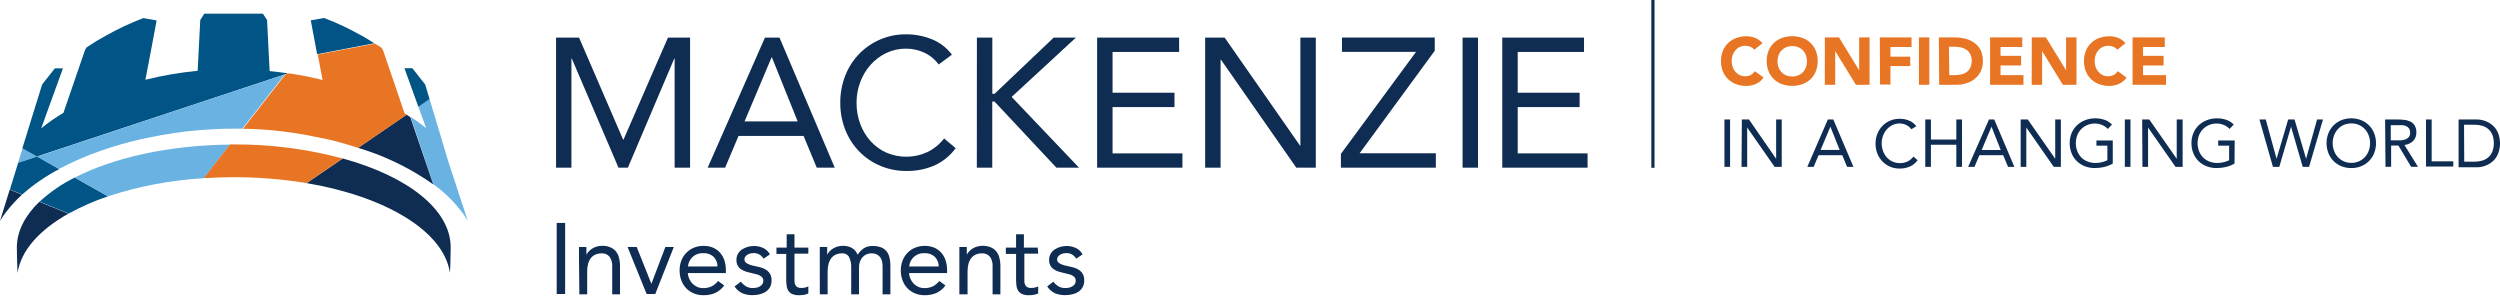
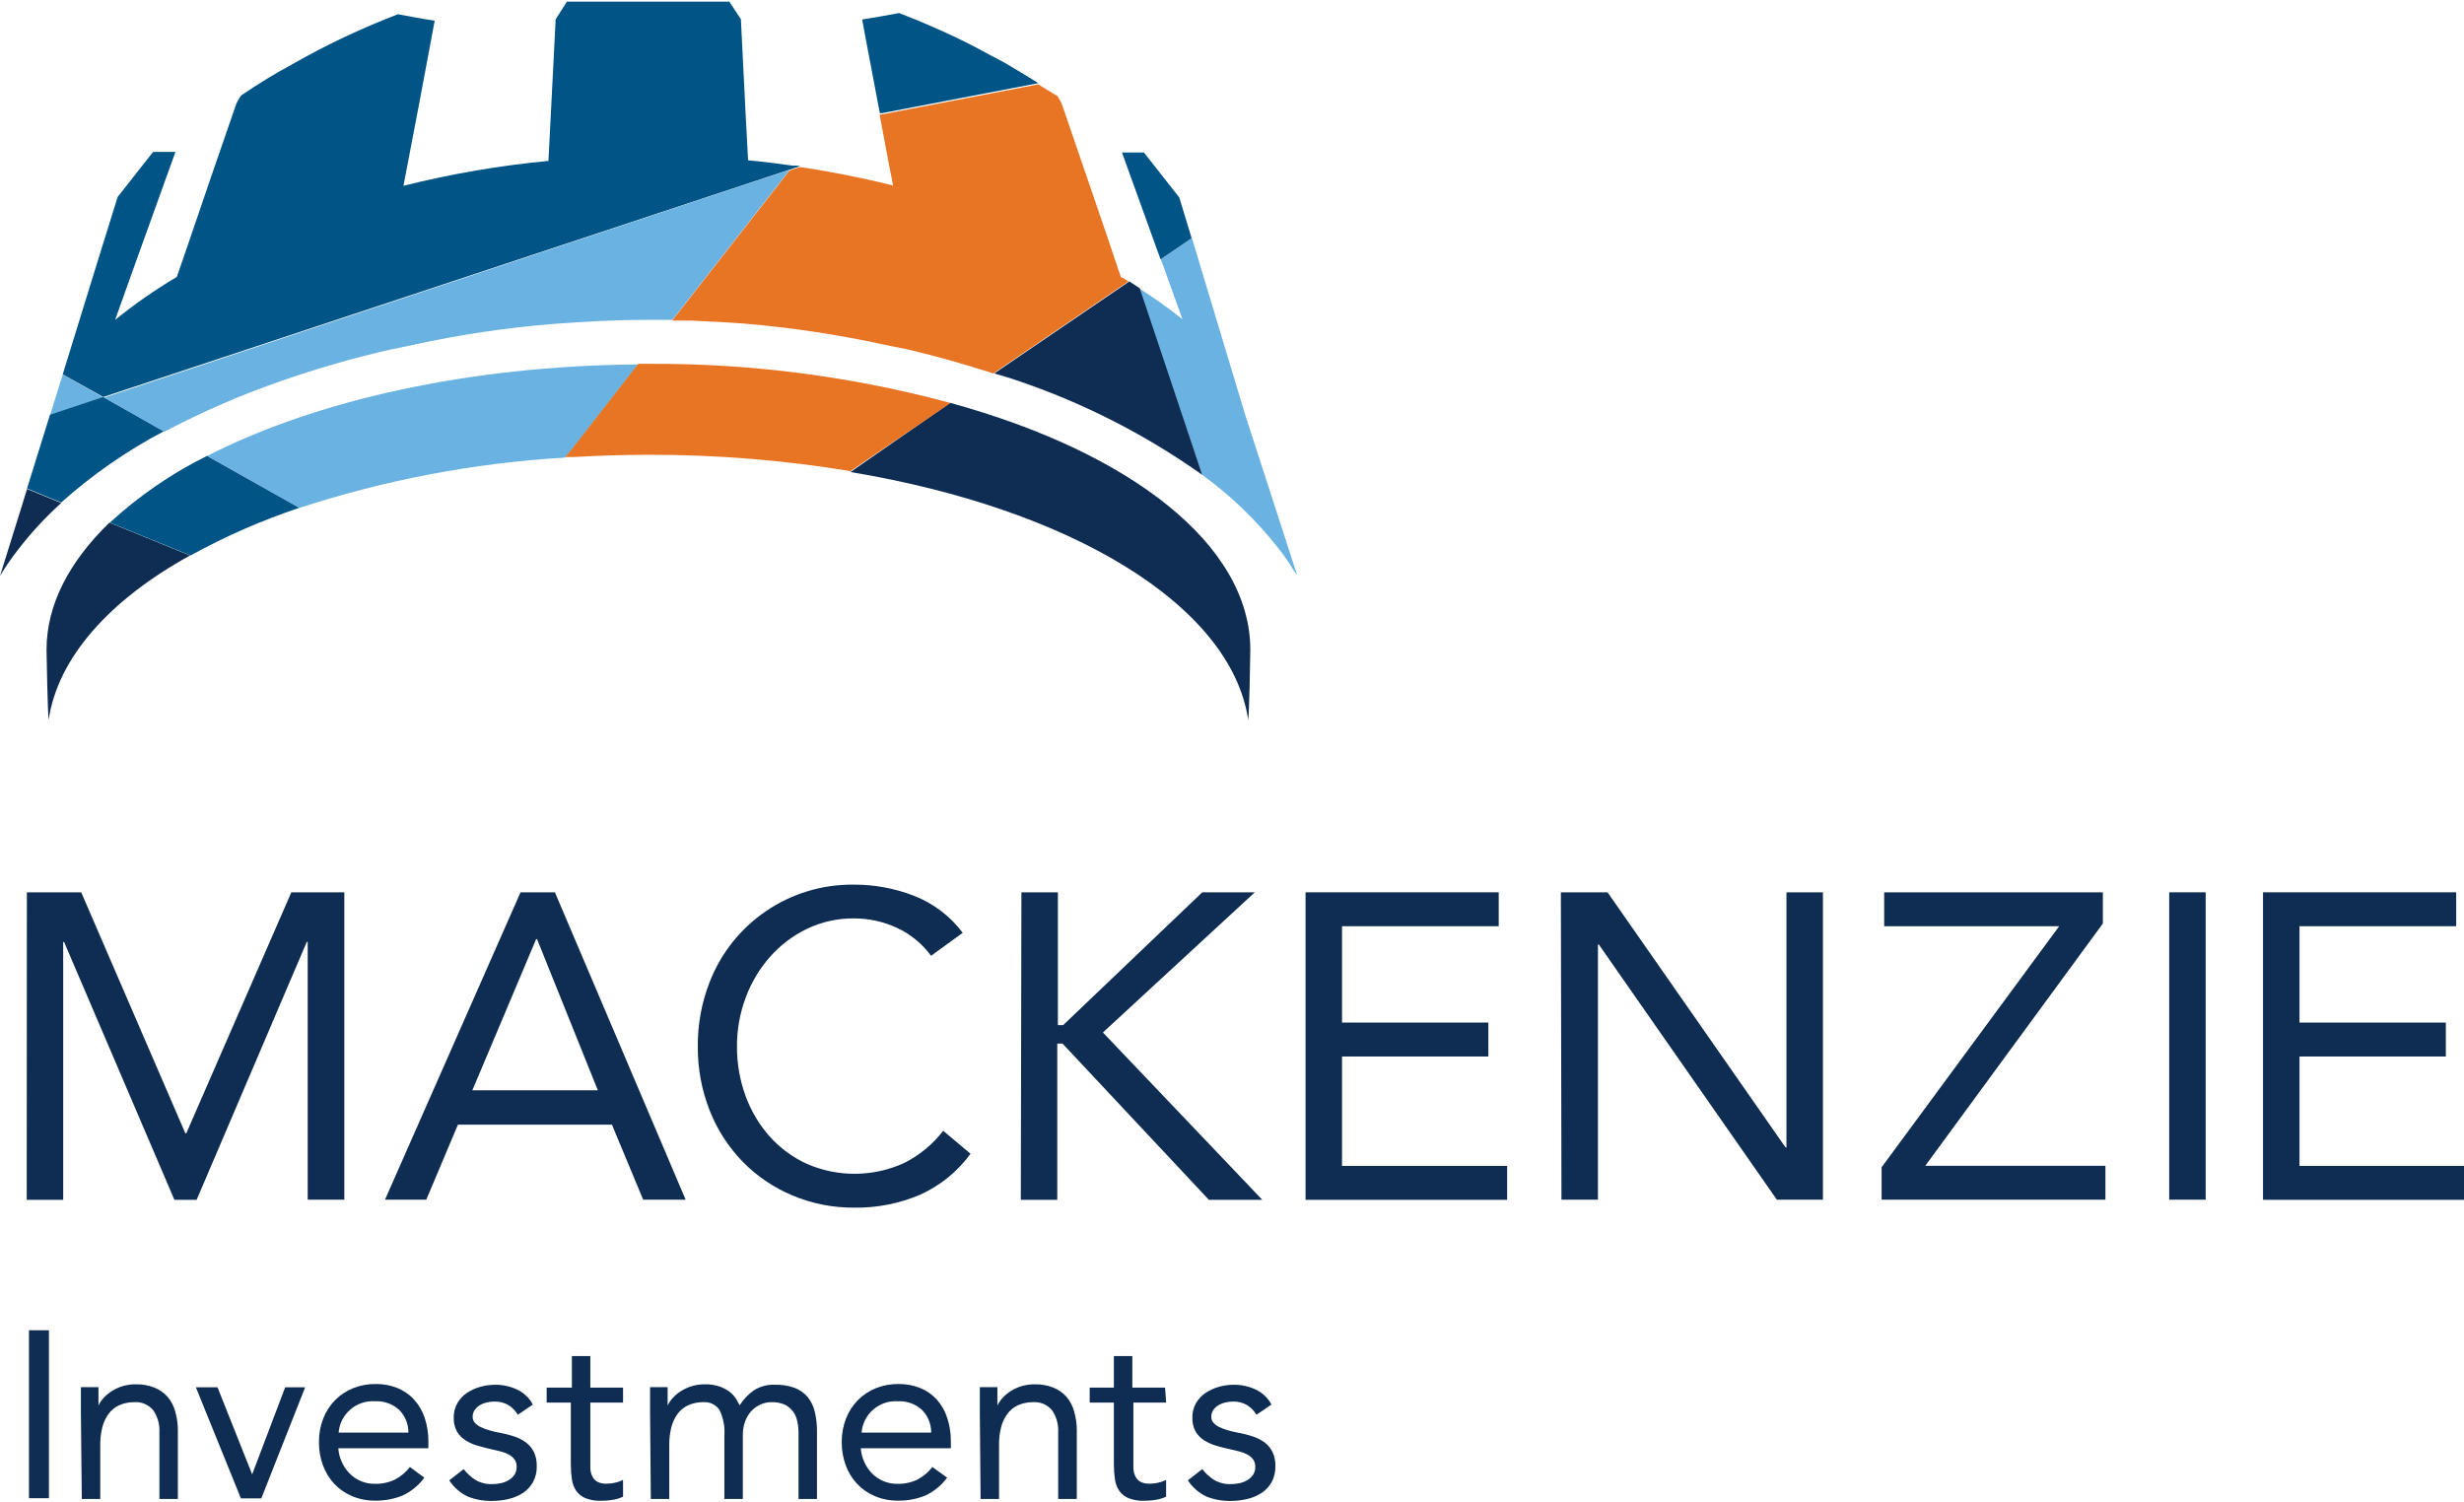
- <svg xmlns="http://www.w3.org/2000/svg" viewBox="0 0 393.62 46.48">
+ <svg xmlns="http://www.w3.org/2000/svg" viewBox="0 0 164.16 100.01">
  <defs>
    <style>.a{fill:#6ab2e2;}.b{fill:#005486;}.c{fill:#0f2d52;}.d{fill:#e87524;}</style>
  </defs>
-   <polygon class="a" points="5.86 24.64 2.84 25.65 3.56 23.34 5.86 24.64" />
-   <path class="a" d="M263,301l3.59,10.61a21.66,21.66,0,0,1,4.36,4.21,10.65,10.65,0,0,1,.85,1.24l.18.24-3-9.12-3-10-1.76,1.2,1.23,3.4A27.58,27.58,0,0,0,263,301Z" transform="translate(-198.35 -282.6)" />
-   <path class="b" d="M243.76,294.12l-.59.2-39,12.92-2.3-1.29,1.84-5.95,1.28-4.11,2-2.53h1.27l-2.2,6.07-1.22,3.37a29.55,29.55,0,0,1,3.5-2.44l.55-1.6q1.38-4.06,2.79-8.12a2,2,0,0,1,.32-.59,32,32,0,0,1,2.92-1.78,43.07,43.07,0,0,1,6-2.82c.71.13,1.41.26,2.09.37-.58,3.11-1.16,6.22-1.77,9.34a55.24,55.24,0,0,1,8.23-1.41l.41-8,.64-1c1.49,0,3,0,4.61,0s3.12,0,4.61,0l.66,1,.27,5.45.14,2.59c.84.08,1.68.19,2.52.31Z" transform="translate(-198.35 -282.6)" />
-   <path class="c" d="M266.57,311.64A40.56,40.56,0,0,0,256,306.28c-.41-.14-.85-.26-1.27-.4l7.63-5.22.59.38Z" transform="translate(-198.35 -282.6)" />
-   <path class="b" d="M257.28,289.41l-8.88,1.7-.12,0c-.11-.56-.22-1.13-.32-1.7-.23-1.2-.46-2.4-.68-3.61.7-.11,1.41-.24,2.1-.37,1.06.4,2.09.85,3.11,1.33.71.33,1.41.7,2.09,1.07.27.14.53.27.79.42C256,288.62,256.65,289,257.28,289.41Z" transform="translate(-198.35 -282.6)" />
-   <path class="c" d="M199.59,313.39l-1.24,4a14.82,14.82,0,0,1,1-1.46,20.2,20.2,0,0,1,2.47-2.68l-1.94-.79Z" transform="translate(-198.35 -282.6)" />
-   <path class="b" d="M204.21,307.24l-3,1-1.3,4.19,1.94.79a29,29,0,0,1,5.83-4Z" transform="translate(-198.35 -282.6)" />
-   <polygon class="b" points="66.94 13.3 64.92 10.74 63.68 10.74 65.87 16.81 67.63 15.6 66.94 13.3" />
-   <path class="a" d="M243.17,294.32l-6.66,8.54c-.44,0-.88,0-1.33,0-1.83,0-3.64.09-5.41.23a59.39,59.39,0,0,0-8,1.18l-1.32.27a57.64,57.64,0,0,0-6.16,1.77,47.62,47.62,0,0,0-6.67,2.9l-3.45-1.94Z" transform="translate(-198.35 -282.6)" />
-   <path class="d" d="M262.39,300.66l-7.64,5.22c-1.6-.51-3.23-1-4.9-1.37l-1.35-.27a61.6,61.6,0,0,0-7.9-1.18c-1-.08-2-.13-3-.17-.34,0-.69,0-1,0l6.66-8.54.59-.2c.55.08,1.09.16,1.63.26q1.85.33,3.66.78c-.17-.88-.34-1.75-.5-2.63-.08-.44-.17-.87-.25-1.31,0,0,0-.06,0-.09l.12,0,8.88-1.7.24.15c.27.17.54.33.81.52a2.25,2.25,0,0,1,.23.43,2.31,2.31,0,0,1,.1.28c1.09,3.2,2.2,6.38,3.26,9.57C262.08,300.45,262.24,300.56,262.39,300.66Z" transform="translate(-198.35 -282.6)" />
-   <path class="c" d="M269.19,325.55c.06-.38.12-3.59.12-4,0-6-6.84-11.21-17-14l-5.68,3.88C259.1,313.55,268.22,319,269.19,325.55Z" transform="translate(-198.35 -282.6)" />
-   <path class="c" d="M201,321.57c0,.39.07,3.6.12,4,.53-3.55,3.46-6.78,8-9.33l-4.58-1.87C202.3,316.53,201,319,201,321.57Z" transform="translate(-198.35 -282.6)" />
-   <path class="b" d="M210.11,310.56a23.58,23.58,0,0,0-5.52,3.79l4.58,1.87a37.22,37.22,0,0,1,6.19-2.71Z" transform="translate(-198.35 -282.6)" />
-   <path class="a" d="M234.56,305.37l-3.89,5-.27.29a59.64,59.64,0,0,0-15.05,2.85l-5.24-2.95C216.22,307.43,224.9,305.45,234.56,305.37Z" transform="translate(-198.35 -282.6)" />
-   <polygon class="b" points="48.27 28.84 48.27 28.84 53.95 24.95 53.95 24.95 48.27 28.84" />
-   <path class="d" d="M252.3,307.56l-5.68,3.87a69.53,69.53,0,0,0-11.46-.93c-1.45,0-2.87.05-4.27.13l-.49,0,.27-.29,3.89-5h.71A64.32,64.32,0,0,1,252.3,307.56Z" transform="translate(-198.35 -282.6)" />
-   <rect class="c" x="260" width="0.5" height="26.42" />
-   <path class="d" d="M474.57,290.42a1.63,1.63,0,0,0-.6-.45,2,2,0,0,0-.82-.16,2,2,0,0,0-1.54.68,2.34,2.34,0,0,0-.45.76,2.92,2.92,0,0,0,0,1.92,2.41,2.41,0,0,0,.45.76,2,2,0,0,0,.67.5,1.94,1.94,0,0,0,.83.18,1.85,1.85,0,0,0,.9-.21,1.79,1.79,0,0,0,.64-.59l1.37,1a2.85,2.85,0,0,1-1.2,1,3.71,3.71,0,0,1-1.49.32,4.59,4.59,0,0,1-1.61-.27,3.66,3.66,0,0,1-1.27-.78,3.54,3.54,0,0,1-.84-1.24,4.55,4.55,0,0,1,0-3.24,3.56,3.56,0,0,1,.84-1.24,3.7,3.7,0,0,1,1.27-.78,4.62,4.62,0,0,1,1.61-.27,3.92,3.92,0,0,1,.66.06,3.55,3.55,0,0,1,.67.18,3.09,3.09,0,0,1,.64.34,2.61,2.61,0,0,1,.55.52Z" transform="translate(-198.35 -282.6)" />
-   <path class="d" d="M476.51,292.21a4.2,4.2,0,0,1,.3-1.62,3.56,3.56,0,0,1,.84-1.24,3.7,3.7,0,0,1,1.27-.78,4.89,4.89,0,0,1,3.22,0,3.71,3.71,0,0,1,1.27.78,3.57,3.57,0,0,1,.84,1.24,4.52,4.52,0,0,1,0,3.24,3.56,3.56,0,0,1-.84,1.24,3.67,3.67,0,0,1-1.27.78,4.88,4.88,0,0,1-3.22,0,3.66,3.66,0,0,1-1.27-.78,3.54,3.54,0,0,1-.84-1.24A4.21,4.21,0,0,1,476.51,292.21Zm1.71,0a2.73,2.73,0,0,0,.16,1,2.19,2.19,0,0,0,.47.76,2.14,2.14,0,0,0,.73.5,2.64,2.64,0,0,0,1.91,0,2.15,2.15,0,0,0,.73-.5,2.22,2.22,0,0,0,.47-.76,2.9,2.9,0,0,0,0-1.92,2.21,2.21,0,0,0-.47-.76,2.15,2.15,0,0,0-.73-.5,2.62,2.62,0,0,0-1.91,0,2.14,2.14,0,0,0-.73.5,2.17,2.17,0,0,0-.47.76A2.74,2.74,0,0,0,478.21,292.21Z" transform="translate(-198.35 -282.6)" />
-   <path class="d" d="M485.67,288.49h2.23l3.17,5.18h0v-5.18h1.64v7.46h-2.15l-3.26-5.31h0v5.31h-1.64Z" transform="translate(-198.35 -282.6)" />
-   <path class="d" d="M494.32,288.49h5V290H496v1.52h3.11V293H496v2.91h-1.64Z" transform="translate(-198.35 -282.6)" />
-   <path class="d" d="M500.48,288.49h1.64v7.46h-1.64Z" transform="translate(-198.35 -282.6)" />
-   <path class="d" d="M503.62,288.49h2.47a7.08,7.08,0,0,1,1.7.2,3.89,3.89,0,0,1,1.41.65,3.16,3.16,0,0,1,1,1.16,3.9,3.9,0,0,1,.35,1.74,3.55,3.55,0,0,1-.34,1.6,3.44,3.44,0,0,1-.92,1.16,4.1,4.1,0,0,1-1.34.71,5.2,5.2,0,0,1-1.59.24h-2.69Zm1.64,5.94h.85a4.56,4.56,0,0,0,1.06-.12,2.25,2.25,0,0,0,.85-.38,1.84,1.84,0,0,0,.56-.71,2.52,2.52,0,0,0,.21-1.07,2.1,2.1,0,0,0-.21-1,1.92,1.92,0,0,0-.55-.67,2.44,2.44,0,0,0-.82-.39,3.62,3.62,0,0,0-1-.13h-1Z" transform="translate(-198.35 -282.6)" />
-   <path class="d" d="M511.68,288.49h5.07V290h-3.42v1.39h3.24v1.52h-3.24v1.52h3.61v1.52h-5.26Z" transform="translate(-198.35 -282.6)" />
-   <path class="d" d="M518.25,288.49h2.23l3.17,5.18h0v-5.18h1.64v7.46h-2.15l-3.26-5.31h0v5.31h-1.64Z" transform="translate(-198.35 -282.6)" />
-   <path class="d" d="M531.72,290.42a1.63,1.63,0,0,0-.6-.45,2,2,0,0,0-.82-.16,2,2,0,0,0-1.54.68,2.34,2.34,0,0,0-.45.76,2.92,2.92,0,0,0,0,1.92,2.41,2.41,0,0,0,.45.76,2,2,0,0,0,.67.5,1.94,1.94,0,0,0,.83.18,1.85,1.85,0,0,0,.9-.21,1.79,1.79,0,0,0,.64-.59l1.37,1a2.85,2.85,0,0,1-1.2,1,3.71,3.71,0,0,1-1.49.32,4.59,4.59,0,0,1-1.61-.27,3.66,3.66,0,0,1-1.27-.78,3.55,3.55,0,0,1-.84-1.24,4.55,4.55,0,0,1,0-3.24,3.56,3.56,0,0,1,.84-1.24,3.7,3.7,0,0,1,1.27-.78,4.62,4.62,0,0,1,1.61-.27,3.91,3.91,0,0,1,.66.06,3.55,3.55,0,0,1,.67.18,3.1,3.1,0,0,1,.64.34,2.61,2.61,0,0,1,.55.52Z" transform="translate(-198.35 -282.6)" />
-   <path class="d" d="M534.12,288.49h5.07V290h-3.42v1.39H539v1.52h-3.23v1.52h3.61v1.52h-5.26Z" transform="translate(-198.35 -282.6)" />
-   <path class="c" d="M469.86,301.41h.89v7.46h-.89Z" transform="translate(-198.35 -282.6)" />
-   <path class="c" d="M472.6,301.41h1.12L478,307.6h0v-6.19h.88v7.46h-1.12l-4.32-6.19h0v6.19h-.89Z" transform="translate(-198.35 -282.6)" />
-   <path class="c" d="M486.14,301.41H487l3.17,7.46h-1l-.76-1.83h-3.73l-.77,1.83h-1Zm.4,1.14h0L485,306.21h3Z" transform="translate(-198.35 -282.6)" />
-   <path class="c" d="M499.29,302.95a2.15,2.15,0,0,0-.83-.68,2.46,2.46,0,0,0-1-.23,2.57,2.57,0,0,0-1.14.25,2.88,2.88,0,0,0-.9.68,3.11,3.11,0,0,0-.59,1,3.33,3.33,0,0,0-.21,1.18,3.44,3.44,0,0,0,.21,1.22,3.05,3.05,0,0,0,.58,1,2.75,2.75,0,0,0,.9.66,2.89,2.89,0,0,0,2.37,0,2.78,2.78,0,0,0,.94-.77l.66.56a3.08,3.08,0,0,1-1.22,1,3.92,3.92,0,0,1-1.61.32,3.8,3.8,0,0,1-1.5-.29,3.71,3.71,0,0,1-1.21-.82,3.79,3.79,0,0,1-.8-1.24,4.15,4.15,0,0,1-.29-1.57,4.2,4.2,0,0,1,.28-1.54,3.7,3.7,0,0,1,3.51-2.38,4,4,0,0,1,1.46.27,2.68,2.68,0,0,1,1.17.9Z" transform="translate(-198.35 -282.6)" />
-   <path class="c" d="M501.48,301.41h.89v3.16h4v-3.16h.89v7.46h-.89v-3.48h-4v3.48h-.89Z" transform="translate(-198.35 -282.6)" />
-   <path class="c" d="M511.51,301.41h.83l3.17,7.46h-1l-.76-1.83H510l-.77,1.83h-1Zm.4,1.14h0l-1.55,3.67h3Z" transform="translate(-198.35 -282.6)" />
-   <path class="c" d="M516.5,301.41h1.12l4.32,6.19h0v-6.19h.89v7.46h-1.12l-4.32-6.19h0v6.19h-.89Z" transform="translate(-198.35 -282.6)" />
-   <path class="c" d="M531,308.36a5.25,5.25,0,0,1-1.35.53,6.2,6.2,0,0,1-1.44.17,4.37,4.37,0,0,1-1.6-.28,3.74,3.74,0,0,1-1.26-.8,3.6,3.6,0,0,1-.83-1.24,4.19,4.19,0,0,1-.3-1.6,4,4,0,0,1,.31-1.61,3.62,3.62,0,0,1,.86-1.23,4,4,0,0,1,1.28-.79,4.27,4.27,0,0,1,1.57-.28,4.56,4.56,0,0,1,1.42.22,3,3,0,0,1,1.22.76l-.66.69a2.55,2.55,0,0,0-.92-.63,2.93,2.93,0,0,0-1.11-.22,3,3,0,0,0-1.19.23,2.88,2.88,0,0,0-1.59,1.62,3.52,3.52,0,0,0,0,2.48,3,3,0,0,0,.63,1,2.82,2.82,0,0,0,1,.65,3.28,3.28,0,0,0,1.25.23,4.35,4.35,0,0,0,.95-.11,3.79,3.79,0,0,0,.91-.32v-2.29h-1.72v-.82H531Z" transform="translate(-198.35 -282.6)" />
-   <path class="c" d="M532.9,301.41h.89v7.46h-.89Z" transform="translate(-198.35 -282.6)" />
-   <path class="c" d="M535.63,301.41h1.12l4.32,6.19h0v-6.19H542v7.46h-1.12l-4.32-6.19h0v6.19h-.89Z" transform="translate(-198.35 -282.6)" />
-   <path class="c" d="M550.17,308.36a5.25,5.25,0,0,1-1.35.53,6.2,6.2,0,0,1-1.44.17,4.37,4.37,0,0,1-1.6-.28,3.74,3.74,0,0,1-1.26-.8,3.6,3.6,0,0,1-.83-1.24,4.19,4.19,0,0,1-.3-1.6,4,4,0,0,1,.31-1.61,3.62,3.62,0,0,1,.86-1.23,4,4,0,0,1,1.28-.79,4.27,4.27,0,0,1,1.57-.28,4.56,4.56,0,0,1,1.42.22,3,3,0,0,1,1.22.76l-.66.69a2.55,2.55,0,0,0-.92-.63,2.93,2.93,0,0,0-1.11-.22,3,3,0,0,0-1.19.23,2.88,2.88,0,0,0-1.59,1.62,3.52,3.52,0,0,0,0,2.48,3,3,0,0,0,.63,1,2.82,2.82,0,0,0,1,.65,3.28,3.28,0,0,0,1.25.23,4.35,4.35,0,0,0,.95-.11,3.8,3.8,0,0,0,.91-.32v-2.29h-1.72v-.82h2.6Z" transform="translate(-198.35 -282.6)" />
-   <path class="c" d="M554.09,301.41h1l1.7,6.19h0l1.83-6.19h1l1.82,6.19h0l1.73-6.19h.93l-2.19,7.46h-1l-1.84-6.32h0l-1.85,6.32h-1Z" transform="translate(-198.35 -282.6)" />
-   <path class="c" d="M568.56,309.06a4.06,4.06,0,0,1-1.57-.29,3.77,3.77,0,0,1-1.23-.82,3.66,3.66,0,0,1-.81-1.24,4.36,4.36,0,0,1,0-3.13,3.65,3.65,0,0,1,.81-1.24,3.77,3.77,0,0,1,1.23-.82,4.3,4.3,0,0,1,3.13,0,3.76,3.76,0,0,1,1.23.82,3.67,3.67,0,0,1,.81,1.24,4.37,4.37,0,0,1,0,3.13,3.68,3.68,0,0,1-.81,1.24,3.76,3.76,0,0,1-1.23.82A4,4,0,0,1,568.56,309.06Zm0-.82a2.9,2.9,0,0,0,1.2-.24,2.83,2.83,0,0,0,.93-.66,3,3,0,0,0,.61-1,3.49,3.49,0,0,0,0-2.41,3.07,3.07,0,0,0-.61-1,2.84,2.84,0,0,0-.93-.66,3.08,3.08,0,0,0-2.39,0,2.85,2.85,0,0,0-.93.66,3,3,0,0,0-.6,1,3.47,3.47,0,0,0,0,2.41,3,3,0,0,0,.6,1,2.83,2.83,0,0,0,.93.66A2.9,2.9,0,0,0,568.56,308.24Z" transform="translate(-198.35 -282.6)" />
-   <path class="c" d="M573.88,301.41h1.91a9,9,0,0,1,1.07.06,2.86,2.86,0,0,1,1,.27,1.73,1.73,0,0,1,.68.62,2,2,0,0,1,.26,1.1,1.82,1.82,0,0,1-.5,1.33,2.37,2.37,0,0,1-1.37.64l2.12,3.43h-1.08l-2-3.35h-1.14v3.35h-.89Zm.89,3.29h.79l.76,0a2.56,2.56,0,0,0,.73-.14,1.27,1.27,0,0,0,.55-.36,1,1,0,0,0,.22-.71,1.16,1.16,0,0,0-.16-.64,1.05,1.05,0,0,0-.42-.37,1.75,1.75,0,0,0-.58-.17,5,5,0,0,0-.65,0h-1.24Z" transform="translate(-198.35 -282.6)" />
-   <path class="c" d="M580.32,301.41h.89V308h3.41v.82h-4.3Z" transform="translate(-198.35 -282.6)" />
-   <path class="c" d="M585.45,301.41h2.87a3.91,3.91,0,0,1,.78.08,3.82,3.82,0,0,1,1.6.75,3.19,3.19,0,0,1,.66.71,3.54,3.54,0,0,1,.45,1,4.53,4.53,0,0,1,0,2.45,3.54,3.54,0,0,1-.45,1,3.19,3.19,0,0,1-.66.71,3.8,3.8,0,0,1-.78.48,3.74,3.74,0,0,1-.82.27,3.84,3.84,0,0,1-.78.08h-2.87Zm.89,6.64H588a4,4,0,0,0,1.19-.17,2.54,2.54,0,0,0,.95-.52,2.45,2.45,0,0,0,.63-.9,3.85,3.85,0,0,0,0-2.63,2.45,2.45,0,0,0-.63-.9,2.54,2.54,0,0,0-.95-.52,4,4,0,0,0-1.19-.17h-1.69Z" transform="translate(-198.35 -282.6)" />
-   <path class="c" d="M285.9,288.52h3.62l6.94,16.06h.06l7-16.06H307V309h-2.43V291.82h-.06L297.21,309h-1.48l-7.35-17.18h-.06V309H285.9Z" transform="translate(-198.35 -282.6)" />
-   <path class="c" d="M318.79,288.52h2.29L329.78,309h-2.83l-2.08-5H314.63l-2.11,5h-2.75Zm1.1,3.12h-.06l-4.25,10.07h8.36Z" transform="translate(-198.35 -282.6)" />
-   <path class="c" d="M346.14,292.75a5.85,5.85,0,0,0-2.29-1.87,6.74,6.74,0,0,0-2.83-.62,7.1,7.1,0,0,0-3.14.69,7.86,7.86,0,0,0-2.47,1.87,8.56,8.56,0,0,0-1.62,2.72,9.12,9.12,0,0,0-.58,3.23,9.45,9.45,0,0,0,.58,3.34,8.35,8.35,0,0,0,1.61,2.69,7.52,7.52,0,0,0,2.46,1.81,7.94,7.94,0,0,0,6.52-.07A7.61,7.61,0,0,0,347,304.4l1.82,1.53a8.42,8.42,0,0,1-3.34,2.72,10.75,10.75,0,0,1-4.41.87,10.41,10.41,0,0,1-4.11-.81,10.1,10.1,0,0,1-3.31-2.24,10.32,10.32,0,0,1-2.2-3.4,11.38,11.38,0,0,1-.8-4.31,11.52,11.52,0,0,1,.77-4.22A10.17,10.17,0,0,1,341,288a10.9,10.9,0,0,1,4,.75,7.39,7.39,0,0,1,3.23,2.46Z" transform="translate(-198.35 -282.6)" />
-   <path class="c" d="M352.16,288.52h2.43v8.85h.35l9.31-8.85h3.5l-10.12,9.34L368.24,309h-3.56l-9.75-10.41h-.35V309h-2.43Z" transform="translate(-198.35 -282.6)" />
-   <path class="c" d="M371.09,288.52H384v2.26H373.52v6.42h9.75v2.26h-9.75v7.29h11V309H371.09Z" transform="translate(-198.35 -282.6)" />
-   <path class="c" d="M388.1,288.52h3.07l11.86,17h.06v-17h2.43V309h-3.07l-11.86-17h-.06v17H388.1Z" transform="translate(-198.35 -282.6)" />
-   <path class="c" d="M409.47,306.83l11.83-16.06H409.64v-2.26h14.61v2.08l-11.83,16.14h12V309H409.47Z" transform="translate(-198.35 -282.6)" />
-   <path class="c" d="M428.63,288.52h2.43V309h-2.43Z" transform="translate(-198.35 -282.6)" />
-   <path class="c" d="M434.88,288.52h12.87v2.26H437.31v6.42h9.75v2.26h-9.75v7.29h11V309H434.88Z" transform="translate(-198.35 -282.6)" />
-   <path class="c" d="M286,317.7h1.33v11.19H286Z" transform="translate(-198.35 -282.6)" />
-   <path class="c" d="M289.51,323.25q0-.51,0-.95t0-.81h1.17c0,.2,0,.4,0,.6s0,.41,0,.62h0a2.11,2.11,0,0,1,.36-.52,2.54,2.54,0,0,1,.55-.45,2.9,2.9,0,0,1,.71-.32,3,3,0,0,1,.85-.12,3.26,3.26,0,0,1,1.26.22,2.37,2.37,0,0,1,.88.62,2.5,2.5,0,0,1,.51,1,4.32,4.32,0,0,1,.17,1.23v4.57h-1.23v-4.44a2.37,2.37,0,0,0-.41-1.47,1.51,1.51,0,0,0-1.28-.54,2.42,2.42,0,0,0-1,.21,1.83,1.83,0,0,0-.71.59,2.61,2.61,0,0,0-.41.9,4.63,4.63,0,0,0-.13,1.15v3.6h-1.23Z" transform="translate(-198.35 -282.6)" />
-   <path class="c" d="M301.52,328.89h-1.36l-3-7.4h1.44l2.31,5.8h0l2.2-5.8h1.33Z" transform="translate(-198.35 -282.6)" />
-   <path class="c" d="M312.38,327.55a3.75,3.75,0,0,1-1.45,1.19,4.62,4.62,0,0,1-1.83.34,3.82,3.82,0,0,1-1.57-.31,3.51,3.51,0,0,1-1.18-.83,3.62,3.62,0,0,1-.74-1.23,4.37,4.37,0,0,1-.26-1.52,4.24,4.24,0,0,1,.28-1.57,3.64,3.64,0,0,1,.79-1.23,3.55,3.55,0,0,1,1.2-.8,4,4,0,0,1,1.52-.28,3.79,3.79,0,0,1,1.42.26,3.1,3.1,0,0,1,1.11.76,3.41,3.41,0,0,1,.72,1.22,4.92,4.92,0,0,1,.25,1.64v.4h-6a2.59,2.59,0,0,0,.23.91,2.63,2.63,0,0,0,.51.76,2.36,2.36,0,0,0,.74.51,2.27,2.27,0,0,0,.93.19,2.94,2.94,0,0,0,1.36-.28,3.07,3.07,0,0,0,1-.84Zm-1.06-3a2.13,2.13,0,0,0-.62-1.52,2.22,2.22,0,0,0-1.61-.57,2.28,2.28,0,0,0-2.42,2.09Z" transform="translate(-198.35 -282.6)" />
-   <path class="c" d="M315,326.95a3.11,3.11,0,0,0,.8.73,2.06,2.06,0,0,0,1.1.27,2.76,2.76,0,0,0,.58-.06,1.73,1.73,0,0,0,.53-.21,1.18,1.18,0,0,0,.38-.36.91.91,0,0,0,.14-.51.83.83,0,0,0-.13-.49A1.18,1.18,0,0,0,318,326a2,2,0,0,0-.51-.21l-.58-.14q-.52-.11-1-.25a3.23,3.23,0,0,1-.83-.37,1.74,1.74,0,0,1-.57-.59,1.82,1.82,0,0,1-.21-.93,1.87,1.87,0,0,1,.24-.95,2.05,2.05,0,0,1,.63-.68,3.12,3.12,0,0,1,.89-.41,3.62,3.62,0,0,1,1-.14,3.39,3.39,0,0,1,1.46.32,2.28,2.28,0,0,1,1.05,1l-1,.68a1.91,1.91,0,0,0-.62-.64,1.73,1.73,0,0,0-.94-.24,2.14,2.14,0,0,0-.51.06,1.61,1.61,0,0,0-.47.19,1.12,1.12,0,0,0-.34.32.78.78,0,0,0-.13.45.58.58,0,0,0,.15.4,1.34,1.34,0,0,0,.41.29,3.51,3.51,0,0,0,.6.22,7,7,0,0,0,.7.16,7.23,7.23,0,0,1,.93.24,2.73,2.73,0,0,1,.77.4,1.8,1.8,0,0,1,.52.63,2.07,2.07,0,0,1,.19.93,2.14,2.14,0,0,1-.25,1.08,2.1,2.1,0,0,1-.67.72,3,3,0,0,1-.95.4,4.7,4.7,0,0,1-1.08.13,4.15,4.15,0,0,1-1.64-.29,3,3,0,0,1-1.24-1.08Z" transform="translate(-198.35 -282.6)" />
-   <path class="c" d="M325.62,322.54h-2.18v3.7q0,.36,0,.67a1.38,1.38,0,0,0,.13.54.85.85,0,0,0,.33.36,1.22,1.22,0,0,0,.63.13,2.58,2.58,0,0,0,.55-.06,2.29,2.29,0,0,0,.54-.19l0,1.12a2.81,2.81,0,0,1-.7.21,4.62,4.62,0,0,1-.74.06,2.66,2.66,0,0,1-1.06-.17,1.43,1.43,0,0,1-.62-.49,1.82,1.82,0,0,1-.29-.78,6.92,6.92,0,0,1-.07-1v-4.06H320.6v-1h1.61v-2.1h1.23v2.1h2.18Z" transform="translate(-198.35 -282.6)" />
-   <path class="c" d="M327.42,323.25q0-.51,0-.95t0-.81h1.17c0,.2,0,.4,0,.6s0,.41,0,.62h0a2.11,2.11,0,0,1,.36-.52,2.54,2.54,0,0,1,.55-.45,2.9,2.9,0,0,1,.71-.32,3,3,0,0,1,.85-.12,2.9,2.9,0,0,1,1,.15,2.43,2.43,0,0,1,.67.36,1.77,1.77,0,0,1,.42.46q.15.25.24.43a3.43,3.43,0,0,1,.95-1,2.4,2.4,0,0,1,1.39-.37,3.62,3.62,0,0,1,1.33.21,2.12,2.12,0,0,1,.87.62,2.44,2.44,0,0,1,.47,1,5.38,5.38,0,0,1,.14,1.29v4.49h-1.23v-4.43a3.49,3.49,0,0,0-.08-.74,1.71,1.71,0,0,0-.28-.65,1.5,1.5,0,0,0-.55-.46,2,2,0,0,0-.89-.17,1.77,1.77,0,0,0-.74.16,1.86,1.86,0,0,0-.61.44,2.08,2.08,0,0,0-.41.69,2.53,2.53,0,0,0-.15.89v4.27h-1.23V324.7A3.38,3.38,0,0,0,332,323a1.2,1.2,0,0,0-1.09-.51,2.42,2.42,0,0,0-1,.21,1.83,1.83,0,0,0-.71.59,2.61,2.61,0,0,0-.41.9,4.63,4.63,0,0,0-.13,1.15v3.6h-1.23Z" transform="translate(-198.35 -282.6)" />
-   <path class="c" d="M347.21,327.55a3.75,3.75,0,0,1-1.45,1.19,4.62,4.62,0,0,1-1.83.34,3.82,3.82,0,0,1-1.57-.31,3.51,3.51,0,0,1-1.18-.83,3.62,3.62,0,0,1-.74-1.23,4.37,4.37,0,0,1-.26-1.52,4.24,4.24,0,0,1,.28-1.57,3.64,3.64,0,0,1,.79-1.23,3.55,3.55,0,0,1,1.2-.8,4,4,0,0,1,1.52-.28,3.79,3.79,0,0,1,1.42.26,3.1,3.1,0,0,1,1.11.76,3.41,3.41,0,0,1,.72,1.22,4.92,4.92,0,0,1,.25,1.64v.4h-6a2.59,2.59,0,0,0,.23.91,2.63,2.63,0,0,0,.51.76,2.36,2.36,0,0,0,.74.51,2.27,2.27,0,0,0,.93.19,2.94,2.94,0,0,0,1.36-.28,3.07,3.07,0,0,0,1-.84Zm-1.06-3a2.13,2.13,0,0,0-.62-1.52,2.22,2.22,0,0,0-1.61-.57,2.28,2.28,0,0,0-2.42,2.09Z" transform="translate(-198.35 -282.6)" />
-   <path class="c" d="M349.4,323.25q0-.51,0-.95t0-.81h1.17c0,.2,0,.4,0,.6s0,.41,0,.62h0a2.11,2.11,0,0,1,.36-.52,2.54,2.54,0,0,1,.55-.45,2.9,2.9,0,0,1,.71-.32,3,3,0,0,1,.85-.12,3.26,3.26,0,0,1,1.26.22,2.37,2.37,0,0,1,.88.62,2.5,2.5,0,0,1,.51,1,4.32,4.32,0,0,1,.17,1.23v4.57h-1.23v-4.44a2.37,2.37,0,0,0-.41-1.47,1.51,1.51,0,0,0-1.28-.54,2.42,2.42,0,0,0-1,.21,1.83,1.83,0,0,0-.71.59,2.61,2.61,0,0,0-.41.9,4.63,4.63,0,0,0-.13,1.15v3.6H349.4Z" transform="translate(-198.35 -282.6)" />
-   <path class="c" d="M361.81,322.54h-2.18v3.7q0,.36,0,.67a1.38,1.38,0,0,0,.13.54.85.85,0,0,0,.33.36,1.22,1.22,0,0,0,.63.13,2.58,2.58,0,0,0,.55-.06,2.29,2.29,0,0,0,.54-.19l0,1.12a2.81,2.81,0,0,1-.7.21,4.62,4.62,0,0,1-.74.06,2.66,2.66,0,0,1-1.06-.17,1.43,1.43,0,0,1-.62-.49,1.82,1.82,0,0,1-.29-.78,6.92,6.92,0,0,1-.07-1v-4.06h-1.61v-1h1.61v-2.1h1.23v2.1h2.18Z" transform="translate(-198.35 -282.6)" />
-   <path class="c" d="M364.19,326.95a3.11,3.11,0,0,0,.8.73,2.06,2.06,0,0,0,1.1.27,2.76,2.76,0,0,0,.58-.06,1.73,1.73,0,0,0,.53-.21,1.18,1.18,0,0,0,.38-.36.91.91,0,0,0,.14-.51.83.83,0,0,0-.13-.49,1.18,1.18,0,0,0-.36-.32,2,2,0,0,0-.51-.21l-.58-.14q-.52-.11-1-.25a3.23,3.23,0,0,1-.83-.37,1.74,1.74,0,0,1-.57-.59,1.82,1.82,0,0,1-.21-.93,1.87,1.87,0,0,1,.24-.95,2.05,2.05,0,0,1,.63-.68,3.12,3.12,0,0,1,.89-.41,3.62,3.62,0,0,1,1-.14,3.39,3.39,0,0,1,1.46.32,2.28,2.28,0,0,1,1.05,1l-1,.68a1.91,1.91,0,0,0-.62-.64,1.73,1.73,0,0,0-.94-.24,2.14,2.14,0,0,0-.51.06,1.61,1.61,0,0,0-.47.19,1.12,1.12,0,0,0-.34.32.78.78,0,0,0-.13.45.58.58,0,0,0,.15.4,1.34,1.34,0,0,0,.41.29,3.51,3.51,0,0,0,.6.22,7,7,0,0,0,.7.16,7.22,7.22,0,0,1,.93.24,2.73,2.73,0,0,1,.77.4,1.8,1.8,0,0,1,.52.63,2.07,2.07,0,0,1,.19.93,2.14,2.14,0,0,1-.25,1.08,2.1,2.1,0,0,1-.67.72,3,3,0,0,1-.95.4,4.7,4.7,0,0,1-1.08.13,4.15,4.15,0,0,1-1.64-.29,3,3,0,0,1-1.24-1.08Z" transform="translate(-198.35 -282.6)" />
+   <polygon class="a" points="6.88 26.48 3.34 27.65 4.18 24.95 6.88 26.48" />
+   <path class="a" d="M390.76,275.74,395,288.19a25.43,25.43,0,0,1,5.11,4.94,12.5,12.5,0,0,1,1,1.46l.21.28-3.47-10.71-3.54-11.75-2.07,1.41,1.44,4A32.38,32.38,0,0,0,390.76,275.74Z" transform="translate(-314.9 -256.55)" />
+   <path class="b" d="M368.21,267.62l-.69.23L321.78,283l-2.7-1.51,2.16-7,1.5-4.82,2.36-3h1.49L324,273.86l-1.43,4a34.69,34.69,0,0,1,4.11-2.86l.65-1.88q1.62-4.77,3.27-9.53a2.36,2.36,0,0,1,.38-.69,37.59,37.59,0,0,1,3.43-2.09,50.56,50.56,0,0,1,7-3.31c.83.15,1.65.31,2.45.43-.68,3.65-1.36,7.3-2.08,11a64.85,64.85,0,0,1,9.66-1.66l.48-9.44.75-1.17c1.75,0,3.57,0,5.41,0s3.66,0,5.41,0l.77,1.17.32,6.4.16,3c1,.09,2,.22,3,.36C367.9,267.56,368.07,267.6,368.21,267.62Z" transform="translate(-314.9 -256.55)" />
+   <path class="c" d="M395,288.19a47.61,47.61,0,0,0-12.37-6.3c-.48-.17-1-.31-1.49-.46l9-6.13.69.45Z" transform="translate(-314.9 -256.55)" />
+   <path class="b" d="M384.08,262.09l-10.42,2-.14,0c-.13-.66-.26-1.33-.38-2-.27-1.41-.54-2.82-.8-4.24.82-.13,1.66-.28,2.46-.43,1.24.47,2.45,1,3.65,1.56.83.39,1.66.82,2.45,1.26.32.16.62.32.93.49C382.59,261.17,383.34,261.63,384.08,262.09Z" transform="translate(-314.9 -256.55)" />
+   <path class="c" d="M316.36,290.24l-1.46,4.68a17.41,17.41,0,0,1,1.18-1.72,23.72,23.72,0,0,1,2.9-3.14l-2.28-.93Z" transform="translate(-314.9 -256.55)" />
+   <path class="b" d="M321.78,283l-3.55,1.18-1.53,4.92,2.28.93a34,34,0,0,1,6.84-4.75Z" transform="translate(-314.9 -256.55)" />
+   <polygon class="b" points="78.57 13.16 76.21 10.16 74.75 10.16 77.32 17.28 79.39 15.87 78.57 13.16" />
+   <path class="a" d="M367.52,267.86l-7.82,10c-.52,0-1,0-1.56,0-2.15,0-4.27.11-6.35.27a69.71,69.71,0,0,0-9.34,1.39c-.52.12-1,.21-1.55.32a67.65,67.65,0,0,0-7.23,2.08,55.88,55.88,0,0,0-7.83,3.4l-4-2.28Z" transform="translate(-314.9 -256.55)" />
+   <path class="d" d="M390.08,275.3l-9,6.13c-1.88-.6-3.79-1.15-5.75-1.61-.55-.11-1.06-.2-1.58-.32a72.31,72.31,0,0,0-9.27-1.39c-1.19-.09-2.38-.15-3.58-.2-.4,0-.81,0-1.22,0l7.82-10,.69-.23c.65.09,1.28.19,1.91.31q2.17.39,4.3.92c-.2-1-.4-2.05-.59-3.09-.09-.52-.2-1-.29-1.54,0,0,0-.07,0-.11l.14,0,10.42-2,.28.18c.32.2.63.39,1,.61a2.65,2.65,0,0,1,.27.5,2.72,2.72,0,0,1,.12.33c1.28,3.76,2.58,7.49,3.83,11.23C389.71,275.05,389.9,275.18,390.08,275.3Z" transform="translate(-314.9 -256.55)" />
+   <path class="c" d="M398.06,304.51c.07-.45.14-4.21.14-4.67,0-7-8-13.16-20-16.45L371.56,288C386.21,290.43,396.91,296.84,398.06,304.51Z" transform="translate(-314.9 -256.55)" />
+   <path class="c" d="M318,299.84c0,.46.08,4.22.14,4.67.62-4.16,4.07-8,9.42-10.95l-5.37-2.19C319.55,293.93,318,296.8,318,299.84Z" transform="translate(-314.9 -256.55)" />
+   <path class="b" d="M328.7,286.92a27.68,27.68,0,0,0-6.48,4.45l5.37,2.19a43.68,43.68,0,0,1,7.26-3.18Z" transform="translate(-314.9 -256.55)" />
+   <path class="a" d="M357.41,280.83l-4.57,5.87-.32.34a70,70,0,0,0-17.67,3.35l-6.15-3.46C335.88,283.25,346.07,280.92,357.41,280.83Z" transform="translate(-314.9 -256.55)" />
+   <polygon class="b" points="56.66 31.4 56.66 31.4 63.33 26.84 63.33 26.84 56.66 31.4" />
+   <path class="d" d="M378.23,283.4l-6.67,4.54a81.6,81.6,0,0,0-13.45-1.09c-1.7,0-3.37.06-5,.15l-.58,0,.32-.34,4.57-5.87h.83A75.5,75.5,0,0,1,378.23,283.4Z" transform="translate(-314.9 -256.55)" />
+   <path class="c" d="M316.69,316h3.62l6.94,16.06h.06l7-16.06h3.53v20.48H335.4V319.3h-.06L328,336.49h-1.48l-7.35-17.18h-.06v17.18h-2.43Z" transform="translate(-314.9 -256.55)" />
+   <path class="c" d="M349.58,316h2.29l8.71,20.48h-2.83l-2.08-5H345.41l-2.11,5h-2.75Zm1.1,3.12h-.06l-4.25,10.07h8.36Z" transform="translate(-314.9 -256.55)" />
+   <path class="c" d="M376.93,320.23a5.85,5.85,0,0,0-2.29-1.87,6.74,6.74,0,0,0-2.83-.62,7.1,7.1,0,0,0-3.14.69,7.86,7.86,0,0,0-2.47,1.87,8.56,8.56,0,0,0-1.62,2.72,9.12,9.12,0,0,0-.58,3.23,9.45,9.45,0,0,0,.58,3.34,8.34,8.34,0,0,0,1.61,2.69,7.52,7.52,0,0,0,2.46,1.81,7.94,7.94,0,0,0,6.52-.07,7.62,7.62,0,0,0,2.57-2.13l1.82,1.53a8.43,8.43,0,0,1-3.34,2.72,10.75,10.75,0,0,1-4.41.87,10.41,10.41,0,0,1-4.11-.81,10.1,10.1,0,0,1-3.31-2.24,10.32,10.32,0,0,1-2.2-3.4,11.38,11.38,0,0,1-.8-4.31,11.52,11.52,0,0,1,.77-4.22,10.17,10.17,0,0,1,9.65-6.54,10.9,10.9,0,0,1,4,.75,7.39,7.39,0,0,1,3.23,2.46Z" transform="translate(-314.9 -256.55)" />
+   <path class="c" d="M382.95,316h2.43v8.85h.35L395,316h3.5l-10.12,9.34L399,336.49h-3.56l-9.75-10.41h-.35v10.41h-2.43Z" transform="translate(-314.9 -256.55)" />
+   <path class="c" d="M401.88,316h12.87v2.26H404.31v6.42h9.75v2.26h-9.75v7.29h11v2.26H401.88Z" transform="translate(-314.9 -256.55)" />
+   <path class="c" d="M418.89,316H422l11.86,17h.06V316h2.43v20.48h-3.07l-11.86-17h-.06v17h-2.43Z" transform="translate(-314.9 -256.55)" />
+   <path class="c" d="M440.26,334.32l11.83-16.06H440.43V316H455v2.08l-11.83,16.14h12v2.26H440.26Z" transform="translate(-314.9 -256.55)" />
+   <path class="c" d="M459.42,316h2.43v20.48h-2.43Z" transform="translate(-314.9 -256.55)" />
+   <path class="c" d="M465.67,316h12.87v2.26H468.1v6.42h9.75v2.26H468.1v7.29h11v2.26H465.67Z" transform="translate(-314.9 -256.55)" />
+   <path class="c" d="M316.83,345.18h1.33v11.19h-1.33Z" transform="translate(-314.9 -256.55)" />
+   <path class="c" d="M320.29,350.73q0-.51,0-.95t0-.81h1.17c0,.2,0,.4,0,.6s0,.41,0,.62h0a2.11,2.11,0,0,1,.36-.52,2.54,2.54,0,0,1,.55-.45,2.9,2.9,0,0,1,.71-.32,3,3,0,0,1,.85-.12,3.26,3.26,0,0,1,1.26.22,2.37,2.37,0,0,1,.88.62,2.5,2.5,0,0,1,.51,1,4.32,4.32,0,0,1,.17,1.23v4.57h-1.23v-4.44a2.37,2.37,0,0,0-.41-1.47,1.51,1.51,0,0,0-1.28-.54,2.42,2.42,0,0,0-1,.21,1.83,1.83,0,0,0-.71.59,2.61,2.61,0,0,0-.41.9,4.63,4.63,0,0,0-.13,1.15v3.6h-1.23Z" transform="translate(-314.9 -256.55)" />
+   <path class="c" d="M332.31,356.38h-1.36l-3-7.4h1.44l2.31,5.8h0l2.2-5.8h1.33Z" transform="translate(-314.9 -256.55)" />
+   <path class="c" d="M343.17,355a3.75,3.75,0,0,1-1.45,1.19,4.62,4.62,0,0,1-1.83.34,3.82,3.82,0,0,1-1.56-.31,3.51,3.51,0,0,1-1.18-.83,3.62,3.62,0,0,1-.74-1.23,4.37,4.37,0,0,1-.26-1.52,4.25,4.25,0,0,1,.28-1.57,3.65,3.65,0,0,1,.79-1.23,3.55,3.55,0,0,1,1.2-.8,4,4,0,0,1,1.52-.28,3.79,3.79,0,0,1,1.42.26,3.1,3.1,0,0,1,1.11.76,3.41,3.41,0,0,1,.72,1.22,4.92,4.92,0,0,1,.25,1.64v.4h-6a2.59,2.59,0,0,0,.23.91,2.63,2.63,0,0,0,.51.76,2.36,2.36,0,0,0,.74.51,2.27,2.27,0,0,0,.93.19,2.94,2.94,0,0,0,1.36-.28,3.07,3.07,0,0,0,1-.84Zm-1.06-3a2.13,2.13,0,0,0-.62-1.52,2.22,2.22,0,0,0-1.61-.57,2.28,2.28,0,0,0-2.42,2.09Z" transform="translate(-314.9 -256.55)" />
+   <path class="c" d="M345.79,354.43a3.11,3.11,0,0,0,.8.73,2.06,2.06,0,0,0,1.1.27,2.76,2.76,0,0,0,.58-.06,1.74,1.74,0,0,0,.53-.21,1.18,1.18,0,0,0,.38-.36.91.91,0,0,0,.14-.51.83.83,0,0,0-.13-.49,1.18,1.18,0,0,0-.36-.32,2,2,0,0,0-.51-.21l-.58-.14q-.52-.11-1-.25a3.23,3.23,0,0,1-.83-.37,1.74,1.74,0,0,1-.57-.59,1.82,1.82,0,0,1-.21-.93,1.87,1.87,0,0,1,.24-.95,2.05,2.05,0,0,1,.63-.68,3.11,3.11,0,0,1,.89-.41,3.62,3.62,0,0,1,1-.14,3.39,3.39,0,0,1,1.46.32,2.28,2.28,0,0,1,1.05,1l-1,.68a1.91,1.91,0,0,0-.62-.64,1.73,1.73,0,0,0-.94-.24,2.14,2.14,0,0,0-.51.06,1.61,1.61,0,0,0-.47.19,1.12,1.12,0,0,0-.34.32.78.78,0,0,0-.13.45.58.58,0,0,0,.15.4,1.34,1.34,0,0,0,.41.29,3.52,3.52,0,0,0,.6.22,6.93,6.93,0,0,0,.7.16,7.23,7.23,0,0,1,.93.24,2.73,2.73,0,0,1,.77.4,1.8,1.8,0,0,1,.52.63,2.07,2.07,0,0,1,.19.93,2.14,2.14,0,0,1-.25,1.08,2.1,2.1,0,0,1-.67.72,3,3,0,0,1-.95.4,4.7,4.7,0,0,1-1.08.13,4.15,4.15,0,0,1-1.64-.29,3,3,0,0,1-1.24-1.08Z" transform="translate(-314.9 -256.55)" />
+   <path class="c" d="M356.41,350h-2.18v3.7q0,.36,0,.67a1.38,1.38,0,0,0,.13.54.84.84,0,0,0,.33.36,1.22,1.22,0,0,0,.63.13,2.58,2.58,0,0,0,.55-.06,2.29,2.29,0,0,0,.54-.19l0,1.12a2.81,2.81,0,0,1-.7.21,4.62,4.62,0,0,1-.74.06,2.66,2.66,0,0,1-1.06-.17,1.43,1.43,0,0,1-.62-.49,1.82,1.82,0,0,1-.29-.78,6.92,6.92,0,0,1-.07-1V350h-1.61v-1H353v-2.1h1.23V349h2.18Z" transform="translate(-314.9 -256.55)" />
+   <path class="c" d="M358.21,350.73q0-.51,0-.95t0-.81h1.17q0,.3,0,.6c0,.2,0,.41,0,.62h0a2.11,2.11,0,0,1,.36-.52,2.55,2.55,0,0,1,.55-.45,2.91,2.91,0,0,1,.71-.32,3,3,0,0,1,.85-.12,2.9,2.9,0,0,1,1,.15,2.43,2.43,0,0,1,.67.36,1.76,1.76,0,0,1,.42.46q.15.25.24.43a3.43,3.43,0,0,1,.95-1,2.4,2.4,0,0,1,1.39-.37,3.62,3.62,0,0,1,1.33.21,2.12,2.12,0,0,1,.87.62,2.44,2.44,0,0,1,.47,1,5.38,5.38,0,0,1,.14,1.29v4.49h-1.23v-4.43a3.48,3.48,0,0,0-.08-.74,1.71,1.71,0,0,0-.28-.65,1.49,1.49,0,0,0-.55-.46,2,2,0,0,0-.89-.17,1.77,1.77,0,0,0-.74.16,1.86,1.86,0,0,0-.61.44,2.08,2.08,0,0,0-.41.69,2.53,2.53,0,0,0-.15.89v4.27h-1.23v-4.19a3.38,3.38,0,0,0-.33-1.75,1.2,1.2,0,0,0-1.09-.51,2.42,2.42,0,0,0-1,.21,1.83,1.83,0,0,0-.71.59,2.61,2.61,0,0,0-.41.9,4.63,4.63,0,0,0-.13,1.15v3.6h-1.23Z" transform="translate(-314.9 -256.55)" />
+   <path class="c" d="M378,355a3.75,3.75,0,0,1-1.45,1.19,4.62,4.62,0,0,1-1.83.34,3.82,3.82,0,0,1-1.56-.31,3.51,3.51,0,0,1-1.18-.83,3.62,3.62,0,0,1-.74-1.23,4.37,4.37,0,0,1-.26-1.52,4.24,4.24,0,0,1,.28-1.57,3.65,3.65,0,0,1,.79-1.23,3.55,3.55,0,0,1,1.2-.8,4,4,0,0,1,1.52-.28,3.79,3.79,0,0,1,1.42.26,3.1,3.1,0,0,1,1.11.76A3.41,3.41,0,0,1,378,351a4.92,4.92,0,0,1,.25,1.64v.4h-6a2.59,2.59,0,0,0,.23.91,2.63,2.63,0,0,0,.51.76,2.36,2.36,0,0,0,.74.51,2.27,2.27,0,0,0,.93.19,2.94,2.94,0,0,0,1.36-.28,3.07,3.07,0,0,0,1-.84Zm-1.06-3a2.13,2.13,0,0,0-.62-1.52,2.22,2.22,0,0,0-1.61-.57A2.28,2.28,0,0,0,372.3,352Z" transform="translate(-314.9 -256.55)" />
+   <path class="c" d="M380.18,350.73q0-.51,0-.95t0-.81h1.17q0,.3,0,.6c0,.2,0,.41,0,.62h0a2.11,2.11,0,0,1,.36-.52,2.54,2.54,0,0,1,.55-.45,2.9,2.9,0,0,1,.71-.32,3,3,0,0,1,.85-.12,3.26,3.26,0,0,1,1.26.22,2.37,2.37,0,0,1,.88.62,2.51,2.51,0,0,1,.51,1,4.32,4.32,0,0,1,.17,1.23v4.57H385.4v-4.44a2.37,2.37,0,0,0-.41-1.47,1.51,1.51,0,0,0-1.28-.54,2.42,2.42,0,0,0-1,.21,1.83,1.83,0,0,0-.71.59,2.61,2.61,0,0,0-.41.9,4.63,4.63,0,0,0-.13,1.15v3.6h-1.23Z" transform="translate(-314.9 -256.55)" />
+   <path class="c" d="M392.59,350h-2.18v3.7q0,.36,0,.67a1.38,1.38,0,0,0,.13.54.84.84,0,0,0,.33.36,1.22,1.22,0,0,0,.63.13,2.58,2.58,0,0,0,.55-.06,2.29,2.29,0,0,0,.54-.19l0,1.12a2.81,2.81,0,0,1-.7.21,4.62,4.62,0,0,1-.74.06,2.66,2.66,0,0,1-1.06-.17,1.43,1.43,0,0,1-.62-.49,1.82,1.82,0,0,1-.29-.78,6.92,6.92,0,0,1-.07-1V350h-1.61v-1h1.61v-2.1h1.23V349h2.18Z" transform="translate(-314.9 -256.55)" />
+   <path class="c" d="M395,354.43a3.11,3.11,0,0,0,.8.73,2.06,2.06,0,0,0,1.1.27,2.76,2.76,0,0,0,.58-.06,1.74,1.74,0,0,0,.53-.21,1.18,1.18,0,0,0,.38-.36.91.91,0,0,0,.14-.51.83.83,0,0,0-.13-.49,1.18,1.18,0,0,0-.36-.32,2,2,0,0,0-.51-.21l-.58-.14q-.52-.11-1-.25a3.23,3.23,0,0,1-.83-.37,1.74,1.74,0,0,1-.57-.59,1.82,1.82,0,0,1-.21-.93,1.87,1.87,0,0,1,.24-.95,2.05,2.05,0,0,1,.63-.68,3.11,3.11,0,0,1,.89-.41,3.62,3.62,0,0,1,1-.14,3.39,3.39,0,0,1,1.46.32,2.28,2.28,0,0,1,1.05,1l-1,.68a1.91,1.91,0,0,0-.62-.64,1.73,1.73,0,0,0-.94-.24,2.14,2.14,0,0,0-.51.06,1.61,1.61,0,0,0-.47.19,1.12,1.12,0,0,0-.34.32.78.78,0,0,0-.13.45.58.58,0,0,0,.15.4,1.34,1.34,0,0,0,.41.29,3.52,3.52,0,0,0,.6.22,6.94,6.94,0,0,0,.7.16,7.22,7.22,0,0,1,.93.24,2.73,2.73,0,0,1,.77.4,1.8,1.8,0,0,1,.52.63,2.07,2.07,0,0,1,.19.93,2.14,2.14,0,0,1-.25,1.08,2.1,2.1,0,0,1-.67.72,3,3,0,0,1-.95.4,4.7,4.7,0,0,1-1.08.13,4.15,4.15,0,0,1-1.64-.29,3,3,0,0,1-1.24-1.08Z" transform="translate(-314.9 -256.55)" />
</svg>
